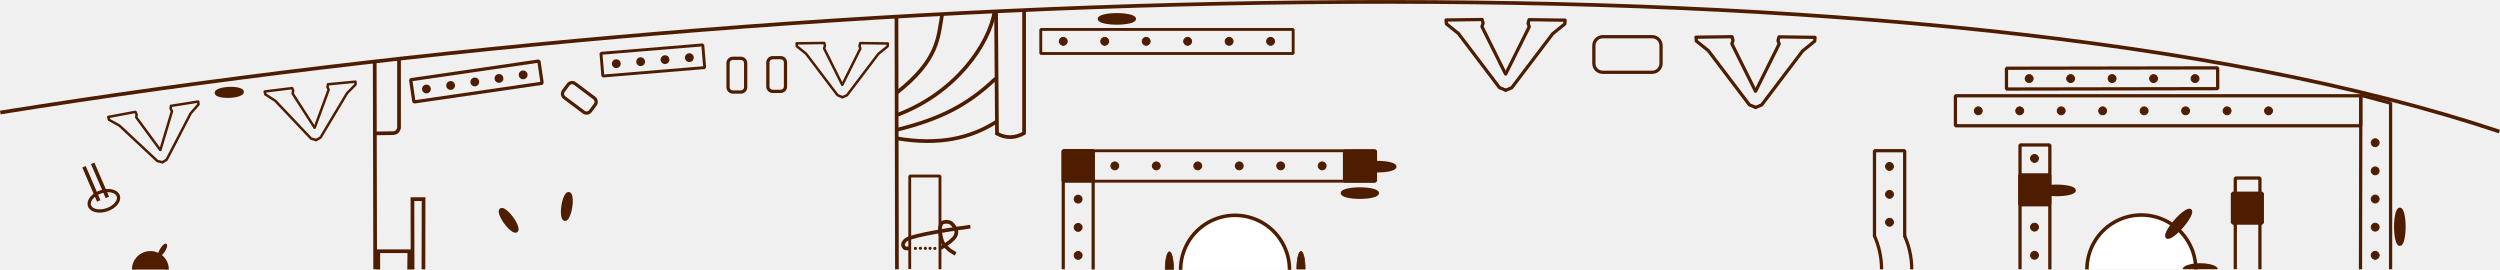
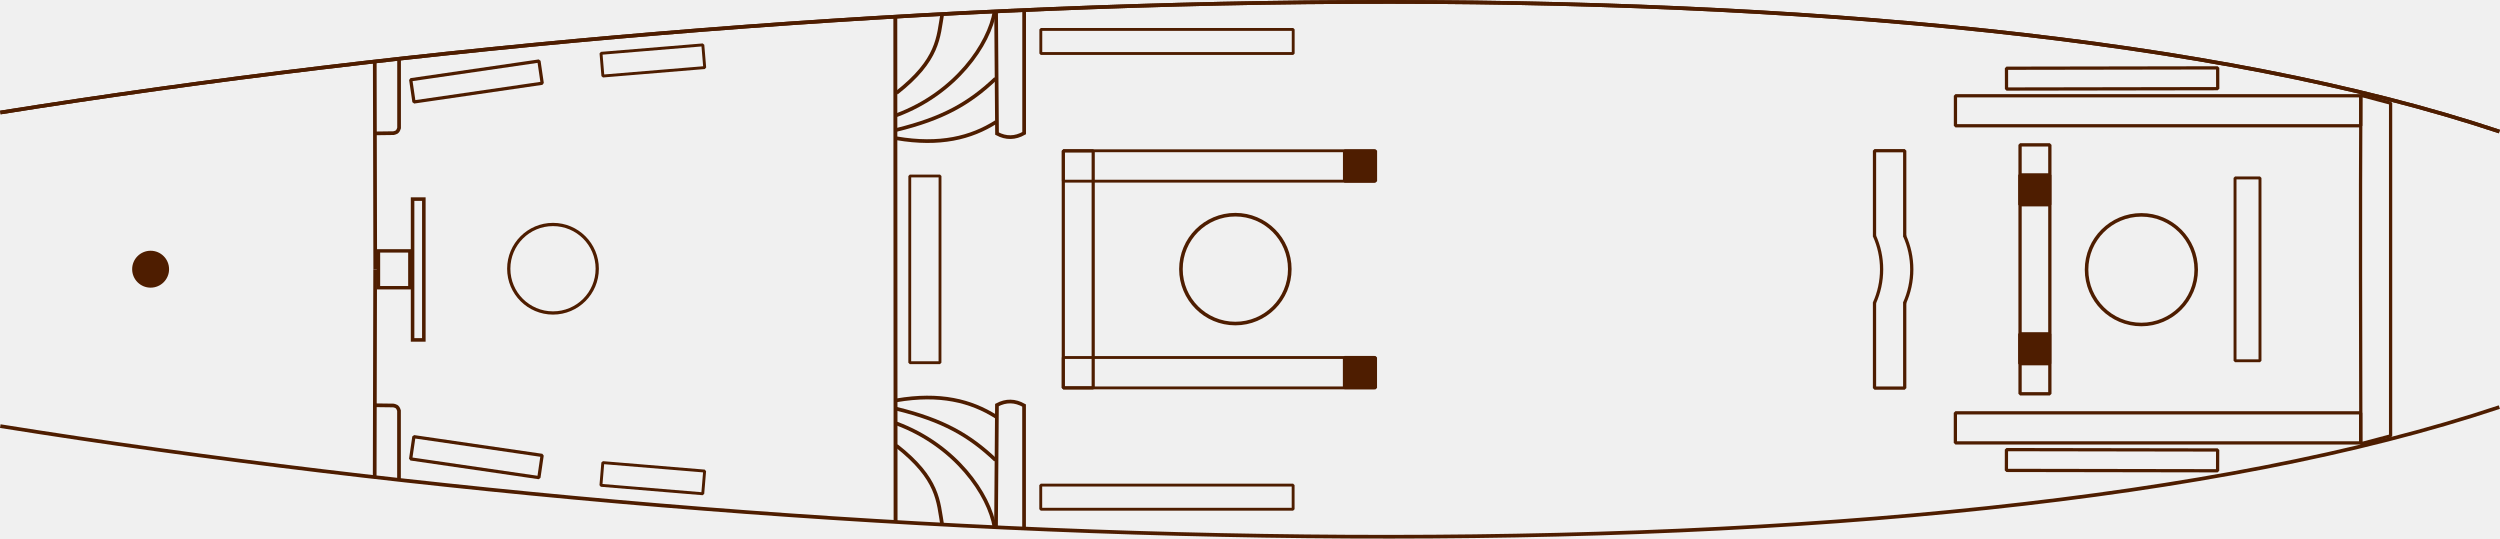
- <svg xmlns="http://www.w3.org/2000/svg" xmlns:ns1="https://github.com/jolaf/rigging" width="190.556mm" height="20.563mm" viewBox="0 0 675.198 72.862" id="svg2" version="1.1">
+ <svg xmlns="http://www.w3.org/2000/svg" xmlns:ns2="https://github.com/jolaf/rigging" xmlns:xlink="http://www.w3.org/1999/xlink" width="190.562mm" height="41.058mm" viewBox="0 0 675.218 145.48" id="svg2" version="1.1">
  <defs id="defs4" />
-   <g id="layer3" style="display:inline" transform="translate(-36.93956,-367.6302)">
+   <g id="layer3" style="display:inline" transform="translate(-36.91926,-367.6302)">
    <path style="fill:none;fill-rule:evenodd;stroke:#4e1d00;stroke-width:1px;stroke-linecap:butt;stroke-linejoin:miter;stroke-opacity:1" d="M 37.019,398.018 C 260,362.362 560,352.362 711.979,403.161" id="path4399" />
    <path style="fill:none;fill-rule:evenodd;stroke:#4e1d00;stroke-width:1px;stroke-linecap:butt;stroke-linejoin:miter;stroke-opacity:1" d="m 305.95,370.636 0.253,33.082 c 2.441,1.306 4.882,1.261 7.324,-0.126 l 0,-33.335" id="path4286" />
-     <path style="fill:none;fill-rule:evenodd;stroke:#4e1d00;stroke-width:1px;stroke-linecap:butt;stroke-linejoin:miter;stroke-opacity:1" d="m 279.181,440.362 -0.126,-68.211" id="path4288" />
+     <path style="fill:none;fill-rule:evenodd;stroke:#4e1d00;stroke-width:1.056px;stroke-linecap:butt;stroke-linejoin:miter;stroke-opacity:1" d="m 278.803,508.343 -0.07,-136.424" id="path4288" />
    <path style="fill:none;fill-rule:evenodd;stroke:#4e1d00;stroke-width:1px;stroke-linecap:butt;stroke-linejoin:miter;stroke-opacity:1" d="m 279.055,392.733 c 11.483,-8.995 11.262,-15.064 12.374,-21.466" id="path4296" />
    <path style="fill:none;fill-rule:evenodd;stroke:#4e1d00;stroke-width:1px;stroke-linecap:butt;stroke-linejoin:miter;stroke-opacity:1" d="m 279.055,398.746 c 16.006,-5.945 25.097,-19.221 26.517,-28.111" id="path4298" />
    <path style="fill:none;fill-rule:evenodd;stroke:#4e1d00;stroke-width:1px;stroke-linecap:butt;stroke-linejoin:miter;stroke-opacity:1" d="m 279.055,402.708 c 12.562,-3.067 19.688,-7.145 26.769,-13.858" id="path4300" />
    <path style="fill:none;fill-rule:evenodd;stroke:#4e1d00;stroke-width:1px;stroke-linecap:butt;stroke-linejoin:miter;stroke-opacity:1" d="m 279.055,404.981 c 11.722,2.006 20.149,-0.133 26.895,-4.419" id="path4302" />
    <path style="fill:none;fill-rule:evenodd;stroke:#4e1d00;stroke-width:1px;stroke-linecap:butt;stroke-linejoin:miter;stroke-opacity:1" d="M 138.265,440.362 138.138,384.146" id="path4304" />
    <path style="fill:none;fill-rule:evenodd;stroke:#4e1d00;stroke-width:1px;stroke-linecap:butt;stroke-linejoin:miter;stroke-opacity:1" d="m 144.704,383.389 0,18.814 c -0.387,1.292 -0.968,1.218 -1.515,1.389 l -4.924,0.063" id="path4306" />
-     <g id="g4318" transform="translate(-0.8035714,0.5726976)">
-       <path id="path4308" d="m 148.24,439.836 0.063,-4.929 -8.397,0 0,4.929" style="fill:none;fill-rule:evenodd;stroke:#4e1d00;stroke-width:1px;stroke-linecap:butt;stroke-linejoin:miter;stroke-opacity:1" />
-       <path id="path4310" d="m 149.168,439.831 -0.032,-18.995 3,0 -0.032,18.968" style="fill:none;fill-rule:evenodd;stroke:#4e1d00;stroke-width:1px;stroke-linecap:butt;stroke-linejoin:miter;stroke-opacity:1" />
-     </g>
-     <path style="display:inline;opacity:1;fill:#ffffff;fill-opacity:1;fill-rule:evenodd;stroke:#4e1d00;stroke-width:0.962;stroke-linecap:butt;stroke-linejoin:miter;stroke-miterlimit:0;stroke-dasharray:none;stroke-opacity:1" id="path4184" d="m 629.989,-440.402 a 14.706,14.706 0 0 1 -7.353,12.736 14.706,14.706 0 0 1 -14.706,0 14.706,14.706 0 0 1 -7.353,-12.736" transform="scale(1,-1)" />
-     <path style="display:inline;fill:none;fill-rule:evenodd;stroke:#4e1d00;stroke-width:0.88;stroke-linecap:butt;stroke-linejoin:miter;stroke-miterlimit:0;stroke-dasharray:none;stroke-opacity:1" d="m 674.464,440.362 0.089,-47 8.036,2.125 0,44.875" id="path4294" />
+     <path style="display:inline;fill:none;fill-rule:evenodd;stroke:#4e1d00;stroke-width:0.88;stroke-linecap:butt;stroke-linejoin:miter;stroke-miterlimit:0;stroke-dasharray:none;stroke-opacity:1" d="m 682.589,395.487 -8.036,-2.125 c -0.162,31.116 -0.062,65.644 0,94.118 l 8.036,-2.125 c 0,-29.956 0,-59.912 0,-89.868 z" id="path4294" />
    <rect style="display:inline;opacity:1;fill:none;fill-opacity:1;fill-rule:evenodd;stroke:#4e1d00;stroke-width:0.88;stroke-linecap:butt;stroke-linejoin:miter;stroke-miterlimit:0;stroke-dasharray:none;stroke-opacity:1" id="rect4158" width="109.463" height="8.108" x="565.06" y="393.496" />
    <rect style="display:inline;opacity:1;fill:none;fill-opacity:1;fill-rule:evenodd;stroke:#4e1d00;stroke-width:0.88;stroke-linecap:round;stroke-linejoin:miter;stroke-miterlimit:0;stroke-dasharray:none;stroke-opacity:1" id="rect4272" width="57.042" height="5.615" x="578.039" y="387.063" transform="matrix(0.9999985,-0.00173311,0.00207909,0.9999978,0,0)" />
-     <path style="display:inline;fill:none;fill-rule:evenodd;stroke:#4e1d00;stroke-width:0.88;stroke-linecap:butt;stroke-linejoin:miter;stroke-miterlimit:0;stroke-dasharray:none;stroke-opacity:1" d="m 640.648,440.325 0,-24.605 6.652,0 0,24.646" id="path4198" />
-     <path id="path4200" d="m 582.507,440.347 0,-33.566 8.055,0 0,33.622" style="display:inline;fill:none;fill-rule:evenodd;stroke:#4e1d00;stroke-width:0.88;stroke-linecap:butt;stroke-linejoin:miter;stroke-miterlimit:0;stroke-dasharray:none;stroke-opacity:1" />
-     <path style="display:inline;fill:none;fill-rule:evenodd;stroke:#4e1d00;stroke-width:0.882;stroke-linecap:butt;stroke-linejoin:miter;stroke-miterlimit:0;stroke-dasharray:none;stroke-opacity:1" d="m 543.2,431.437 0,-23.112 8.158,0 0,23.15" id="path4201" />
-     <path style="display:inline;opacity:1;fill:none;fill-opacity:1;fill-rule:evenodd;stroke:#4e1d00;stroke-width:0.88;stroke-linecap:butt;stroke-linejoin:round;stroke-miterlimit:0;stroke-dasharray:none;stroke-opacity:1" id="path4211" d="m 551.285,431.226 a 22.159,22.159 0 0 1 1.979,9.154" />
-     <path d="m 543.138,431.226 a 22.159,22.159 0 0 1 1.979,9.154" id="path4216" style="display:inline;opacity:1;fill:none;fill-opacity:1;fill-rule:evenodd;stroke:#4e1d00;stroke-width:0.88;stroke-linecap:butt;stroke-linejoin:round;stroke-miterlimit:0;stroke-dasharray:none;stroke-opacity:1" />
-     <path transform="scale(1,-1)" d="m 385.213,-440.492 a 14.706,14.706 0 0 1 -7.353,12.736 14.706,14.706 0 0 1 -14.706,0 14.706,14.706 0 0 1 -7.353,-12.736" id="path4233" style="display:inline;opacity:1;fill:#ffffff;fill-opacity:1;fill-rule:evenodd;stroke:#4e1d00;stroke-width:0.962;stroke-linecap:butt;stroke-linejoin:miter;stroke-miterlimit:0;stroke-dasharray:none;stroke-opacity:1" />
    <rect y="408.345" x="324.103" height="8.21" width="84.366" id="rect4231" style="display:inline;opacity:1;fill:none;fill-opacity:1;fill-rule:evenodd;stroke:#4e1d00;stroke-width:0.777;stroke-linecap:butt;stroke-linejoin:miter;stroke-miterlimit:0;stroke-dasharray:none;stroke-opacity:1" />
-     <path style="display:inline;fill:none;fill-rule:evenodd;stroke:#4e1d00;stroke-width:0.86;stroke-linecap:butt;stroke-linejoin:miter;stroke-miterlimit:0;stroke-dasharray:none;stroke-opacity:1" d="m 324.104,440.354 0,-31.979 8.075,0 0,32.032" id="path4256" />
    <rect style="display:inline;opacity:1;fill:none;fill-opacity:1;fill-rule:evenodd;stroke:#4e1d00;stroke-width:0.777;stroke-linecap:butt;stroke-linejoin:miter;stroke-miterlimit:0;stroke-dasharray:none;stroke-opacity:1" id="rect4238" width="68.166" height="6.51" x="318.031" y="375.577" />
-     <path id="path4247" d="m 282.641,440.305 0,-25.137 8.168,0 0,25.179" style="display:inline;fill:none;fill-rule:evenodd;stroke:#4e1d00;stroke-width:0.767;stroke-linecap:butt;stroke-linejoin:miter;stroke-miterlimit:0;stroke-dasharray:none;stroke-opacity:1" />
    <rect style="display:inline;opacity:1;fill:none;fill-opacity:1;fill-rule:evenodd;stroke:#4e1d00;stroke-width:0.787;stroke-linecap:butt;stroke-linejoin:miter;stroke-miterlimit:0;stroke-dasharray:none;stroke-opacity:1" id="rect4267" width="27.593" height="6.154" x="167.028" y="397.173" transform="matrix(0.996587,-0.08254948,0.08254948,0.996587,0,0)" />
    <rect y="406.429" x="90.144" height="6.061" width="35" id="rect4281" style="display:inline;opacity:1;fill:none;fill-opacity:1;fill-rule:evenodd;stroke:#4e1d00;stroke-width:0.88;stroke-linecap:butt;stroke-linejoin:miter;stroke-miterlimit:0;stroke-dasharray:none;stroke-opacity:1" transform="matrix(0.9895326,-0.1443095,0.1443095,0.9895326,0,0)" />
-     <circle style="display:inline;opacity:1;fill:none;fill-opacity:1;fill-rule:evenodd;stroke:#4e1d00;stroke-width:0.88;stroke-linecap:butt;stroke-linejoin:miter;stroke-miterlimit:0;stroke-dasharray:none;stroke-opacity:1" id="path4327" d="m 174.018,440.398 a 12.143,12.143 0 0 1 12.143,-12.143 12.143,12.143 0 0 1 12.143,12.143" />
    <rect style="display:inline;opacity:1;fill:#4e1d00;fill-opacity:1;fill-rule:evenodd;stroke:#4e1d00;stroke-width:0.937;stroke-linecap:butt;stroke-linejoin:miter;stroke-miterlimit:0;stroke-dasharray:none;stroke-opacity:1" id="rect4212" width="8.012" height="8.012" x="582.484" y="414.902" />
    <rect y="408.425" x="400.07" height="8.109" width="8.109" id="rect4227" style="display:inline;opacity:1;fill:#4e1d00;fill-opacity:1;fill-rule:evenodd;stroke:#4e1d00;stroke-width:0.88;stroke-linecap:butt;stroke-linejoin:miter;stroke-miterlimit:0;stroke-dasharray:none;stroke-opacity:1" />
-     <path style="display:inline;opacity:1;fill:#4e1d00;fill-opacity:1;fill-rule:evenodd;stroke:#4e1d00;stroke-width:0.88;stroke-linecap:butt;stroke-linejoin:miter;stroke-miterlimit:0.3;stroke-dasharray:none;stroke-opacity:1" id="path4319" d="m 73.006,440.425 a 4.546,4.546 0 0 1 4.546,-4.546 4.546,4.546 0 0 1 4.546,4.546" />
+     <use x="0" y="0" xlink:href="#path4399" id="use4700" width="100%" height="100%" />
+     <use x="0" y="0" xlink:href="#path4286" id="use4273" transform="matrix(1,0,0,-1,-0.02029218,880.7401)" width="100%" height="100%" />
+     <use x="0" y="0" xlink:href="#path4296" id="use4275" transform="matrix(1,0,0,-1,-0.02029218,880.7401)" width="100%" height="100%" />
+     <use x="0" y="0" xlink:href="#path4298" id="use4277" transform="matrix(1,0,0,-1,-0.02029218,880.7401)" width="100%" height="100%" />
+     <use x="0" y="0" xlink:href="#path4300" id="use4279" transform="matrix(1,0,0,-1,-0.02029218,880.7401)" width="100%" height="100%" />
+     <use x="0" y="0" xlink:href="#path4302" id="use4281" transform="matrix(1,0,0,-1,-0.02029218,880.7401)" width="100%" height="100%" />
+     <use x="0" y="0" xlink:href="#path4304" id="use4283" transform="matrix(1,0,0,-1,-0.02029218,880.7401)" width="100%" height="100%" />
+     <use x="0" y="0" xlink:href="#path4306" id="use4285" transform="matrix(1,0,0,-1,-0.02029218,880.7401)" width="100%" height="100%" />
+     <use x="0" y="0" xlink:href="#rect4158" id="use4287" transform="matrix(1,0,0,-1,-0.02029218,880.7401)" width="100%" height="100%" />
+     <use x="0" y="0" xlink:href="#rect4272" id="use4289" transform="matrix(1,0,0,-1,-0.02029218,880.7401)" width="100%" height="100%" />
+     <use x="0" y="0" xlink:href="#rect4231" id="use4297" transform="matrix(1,0,0,-1,-0.02029218,880.7401)" width="100%" height="100%" />
+     <use x="0" y="0" xlink:href="#rect4238" id="use4299" transform="matrix(1,0,0,-1,-0.02029218,880.7401)" width="100%" height="100%" />
+     <use x="0" y="0" xlink:href="#rect4267" id="use4301" transform="matrix(1,0,0,-1,-0.02029218,880.7401)" width="100%" height="100%" />
+     <use x="0" y="0" xlink:href="#rect4281" id="use4303" transform="matrix(1,0,0,-1,-0.02029218,880.7401)" width="100%" height="100%" />
+     <use x="0" y="0" xlink:href="#rect4212" id="use4305" transform="matrix(1,0,0,-1,-0.02029218,880.7401)" width="100%" height="100%" />
+     <use x="0" y="0" xlink:href="#rect4227" id="use4307" transform="matrix(1,0,0,-1,-0.02029218,880.7401)" width="100%" height="100%" />
+     <use x="0" y="0" xlink:href="#use4700" id="use4309" transform="matrix(1,0,0,-1,-0.02029218,880.7401)" width="100%" height="100%" />
+     <ellipse transform="translate(36.91926,367.6302)" style="display:inline;opacity:1;fill:#4e1d00;fill-opacity:1;fill-rule:evenodd;stroke:#4e1d00;stroke-width:0.98;stroke-linecap:butt;stroke-linejoin:miter;stroke-miterlimit:0.3;stroke-dasharray:none;stroke-opacity:1" id="path4314" cx="40.678" cy="72.707" rx="4.495" ry="4.495" />
+     <rect transform="translate(36.91926,367.6302)" style="display:inline;opacity:1;fill:#4e1d00;fill-opacity:0;fill-rule:evenodd;stroke:#4e1d00;stroke-width:0.921;stroke-linecap:butt;stroke-linejoin:miter;stroke-miterlimit:4;stroke-dasharray:none;stroke-opacity:1" id="rect4317" width="8.482" height="9.949" x="102.217" y="67.76" />
+     <rect transform="translate(36.91926,367.6302)" style="display:inline;opacity:1;fill:#4e1d00;fill-opacity:0;fill-rule:evenodd;stroke:#4e1d00;stroke-width:0.961;stroke-linecap:butt;stroke-linejoin:miter;stroke-miterlimit:4;stroke-dasharray:none;stroke-opacity:1" id="rect4322" width="3.041" height="38.031" x="111.432" y="53.774" />
+     <circle transform="translate(36.91926,367.6302)" style="display:inline;opacity:1;fill:none;fill-opacity:0;fill-rule:evenodd;stroke:#4e1d00;stroke-width:0.88;stroke-linecap:butt;stroke-linejoin:miter;stroke-miterlimit:4;stroke-dasharray:none;stroke-opacity:1" id="path4326" cx="149.358" cy="72.581" r="11.95" />
+     <g id="g4332">
+       <path style="display:inline;fill:none;fill-rule:evenodd;stroke:#4e1d00;stroke-width:0.767;stroke-linecap:butt;stroke-linejoin:miter;stroke-miterlimit:0;stroke-dasharray:none;stroke-opacity:1" d="m 290.809,415.168 -8.168,0 c -0.004,16.806 -0.007,33.613 -0.011,50.419 l 8.168,0 c 0.004,-16.806 0.007,-33.613 0.011,-50.419 z" id="path4247" />
+     </g>
+     <g id="g4338">
+       <path style="display:inline;fill:none;fill-rule:evenodd;stroke:#4e1d00;stroke-width:0.86;stroke-linecap:butt;stroke-linejoin:miter;stroke-miterlimit:0;stroke-dasharray:none;stroke-opacity:1" d="m 332.178,472.394 -8.075,0 c 0,-21.34 0,-42.68 0,-64.019 l 8.075,0 c 0,21.34 0,42.68 0,64.019 z" id="path4336" />
+     </g>
+     <ellipse transform="translate(36.91926,367.6302)" style="display:inline;opacity:1;fill:none;fill-opacity:1;fill-rule:evenodd;stroke:#4e1d00;stroke-width:0.974;stroke-linecap:butt;stroke-linejoin:miter;stroke-miterlimit:4;stroke-dasharray:none;stroke-opacity:1" id="path4342" cx="333.656" cy="72.684" rx="14.7" ry="14.7" />
+     <g id="g4318">
+       <g id="g4299">
+         <path style="display:inline;fill:none;fill-rule:evenodd;stroke:#4e1d00;stroke-width:0.882;stroke-linecap:butt;stroke-linejoin:miter;stroke-miterlimit:0;stroke-dasharray:none;stroke-opacity:1" d="m 543.2,431.437 0,-23.112 8.158,0 0,23.15" id="path4201" />
+         <path id="path4211" d="m 551.285,431.226 c 1.304,2.875 1.979,5.997 1.979,9.164 0,3.167 -0.675,6.288 -1.979,9.164" style="display:inline;opacity:1;fill:none;fill-opacity:1;fill-rule:evenodd;stroke:#4e1d00;stroke-width:0.88;stroke-linecap:butt;stroke-linejoin:round;stroke-miterlimit:0;stroke-dasharray:none;stroke-opacity:1" />
+       </g>
+       <g transform="matrix(1,0,0,-1,-1.332961e-5,880.7794)" id="g4305">
+         <path id="path4308" d="m 543.2,431.437 0,-23.112 8.158,0 0,23.15" style="display:inline;fill:none;fill-rule:evenodd;stroke:#4e1d00;stroke-width:0.882;stroke-linecap:butt;stroke-linejoin:miter;stroke-miterlimit:0;stroke-dasharray:none;stroke-opacity:1" />
+         <path id="path4312" d="m 543.138,431.226 c 1.304,2.875 1.979,5.997 1.979,9.164 0,3.167 -0.675,6.288 -1.979,9.164" style="display:inline;opacity:1;fill:none;fill-opacity:1;fill-rule:evenodd;stroke:#4e1d00;stroke-width:0.88;stroke-linecap:butt;stroke-linejoin:round;stroke-miterlimit:0;stroke-dasharray:none;stroke-opacity:1" />
+       </g>
+     </g>
+     <rect transform="translate(3.5988812e-6,4.8545675e-5)" style="display:inline;opacity:1;fill:none;fill-opacity:1;fill-rule:evenodd;stroke:#4e1d00;stroke-width:0.888;stroke-linecap:butt;stroke-linejoin:miter;stroke-miterlimit:0;stroke-dasharray:none;stroke-opacity:1" id="rect4326" width="8.047" height="67.236" x="582.51" y="406.753" />
+     <circle transform="translate(36.91926,367.6302)" style="display:inline;opacity:1;fill:none;fill-opacity:1;fill-rule:evenodd;stroke:#4e1d00;stroke-width:0.962;stroke-linecap:butt;stroke-linejoin:miter;stroke-miterlimit:0;stroke-dasharray:none;stroke-opacity:1" id="path4330" cx="578.359" cy="72.838" r="14.805" />
+     <rect transform="translate(36.91926,367.6302)" style="display:inline;opacity:1;fill:none;fill-opacity:1;fill-rule:evenodd;stroke:#4e1d00;stroke-width:0.79;stroke-linecap:butt;stroke-linejoin:miter;stroke-miterlimit:0;stroke-dasharray:none;stroke-opacity:1" id="rect4333" width="6.742" height="49.382" x="603.653" y="48.055" />
  </g>
-   <g id="layer1" style="display:inline">
+   <g id="layer1" style="display:none" transform="translate(0.02029647,-7.1415848e-6)">
    <ellipse transform="translate(-36.93956,-367.6302)" style="display:inline;opacity:1;fill:#4e1d00;fill-opacity:1;fill-rule:evenodd;stroke:#4e1d00;stroke-width:0.88;stroke-linecap:round;stroke-linejoin:round;stroke-miterlimit:4;stroke-dasharray:none;stroke-opacity:1" id="path4223" ry="4.735" rx="1.126" cy="428.876" cx="685.088" />
    <g id="g4296">
      <circle r="1.067" cy="406.182" cx="678.429" id="path4177" style="display:inline;opacity:1;fill:#4e1d00;fill-opacity:1;fill-rule:evenodd;stroke:#4e1d00;stroke-width:0.266;stroke-linecap:butt;stroke-linejoin:miter;stroke-miterlimit:2.9;stroke-dasharray:none;stroke-opacity:1" transform="translate(-36.93956,-367.6302)" />
      <circle style="display:inline;opacity:1;fill:#4e1d00;fill-opacity:1;fill-rule:evenodd;stroke:#4e1d00;stroke-width:0.266;stroke-linecap:butt;stroke-linejoin:miter;stroke-miterlimit:2.9;stroke-dasharray:none;stroke-opacity:1" id="circle4312" cx="678.429" cy="413.782" r="1.067" transform="translate(-36.93956,-367.6302)" />
      <circle r="1.067" cy="421.382" cx="678.429" id="circle4314" style="display:inline;opacity:1;fill:#4e1d00;fill-opacity:1;fill-rule:evenodd;stroke:#4e1d00;stroke-width:0.266;stroke-linecap:butt;stroke-linejoin:miter;stroke-miterlimit:2.9;stroke-dasharray:none;stroke-opacity:1" transform="translate(-36.93956,-367.6302)" />
      <circle style="display:inline;opacity:1;fill:#4e1d00;fill-opacity:1;fill-rule:evenodd;stroke:#4e1d00;stroke-width:0.266;stroke-linecap:butt;stroke-linejoin:miter;stroke-miterlimit:2.9;stroke-dasharray:none;stroke-opacity:1" id="circle4316" cx="678.429" cy="428.982" r="1.067" transform="translate(-36.93956,-367.6302)" />
      <circle r="1.067" cy="436.582" cx="678.429" id="circle4318" style="display:inline;opacity:1;fill:#4e1d00;fill-opacity:1;fill-rule:evenodd;stroke:#4e1d00;stroke-width:0.266;stroke-linecap:butt;stroke-linejoin:miter;stroke-miterlimit:2.9;stroke-dasharray:none;stroke-opacity:1" transform="translate(-36.93956,-367.6302)" />
    </g>
    <ellipse cx="752.554" cy="-89.318" rx="1.126" ry="4.735" id="ellipse4225" style="display:inline;opacity:1;fill:#4e1d00;fill-opacity:1;fill-rule:evenodd;stroke:#4e1d00;stroke-width:0.88;stroke-linecap:round;stroke-linejoin:round;stroke-miterlimit:4;stroke-dasharray:none;stroke-opacity:1" transform="matrix(0.7528606,0.65818,-0.65818,0.7528606,-36.93956,-367.6302)" />
    <path id="ellipse4227" style="display:inline;opacity:1;fill:#4e1d00;fill-opacity:1;fill-rule:evenodd;stroke:#4e1d00;stroke-width:0;stroke-linecap:round;stroke-linejoin:round;stroke-miterlimit:4;stroke-dasharray:none;stroke-opacity:1" d="m 440.332,-626.442 a 1.617,4.735 0 0 1 -1.4,-2.368 1.617,4.735 0 0 1 0,-4.735 1.617,4.735 0 0 1 1.4,-2.368 l 0,4.735 z" transform="matrix(0,1,-1,0,-36.93956,-367.6302)" />
    <rect transform="translate(-36.93956,-367.6302)" y="419.847" x="639.91" height="8.012" width="8.012" id="rect4199" style="display:inline;opacity:1;fill:#4e1d00;fill-opacity:1;fill-rule:evenodd;stroke:#4e1d00;stroke-width:0.937;stroke-linecap:butt;stroke-linejoin:miter;stroke-miterlimit:0;stroke-dasharray:none;stroke-opacity:1" />
    <g id="g4304">
      <circle style="display:inline;opacity:1;fill:#4e1d00;fill-opacity:1;fill-rule:evenodd;stroke:#4e1d00;stroke-width:0.266;stroke-linecap:butt;stroke-linejoin:miter;stroke-miterlimit:2.9;stroke-dasharray:none;stroke-opacity:1" id="circle4168" cx="571.23" cy="397.562" r="1.067" transform="translate(-36.93956,-367.6302)" />
      <circle r="1.067" cy="397.562" cx="582.43" id="circle4170" style="display:inline;opacity:1;fill:#4e1d00;fill-opacity:1;fill-rule:evenodd;stroke:#4e1d00;stroke-width:0.266;stroke-linecap:butt;stroke-linejoin:miter;stroke-miterlimit:2.9;stroke-dasharray:none;stroke-opacity:1" transform="translate(-36.93956,-367.6302)" />
      <circle style="display:inline;opacity:1;fill:#4e1d00;fill-opacity:1;fill-rule:evenodd;stroke:#4e1d00;stroke-width:0.266;stroke-linecap:butt;stroke-linejoin:miter;stroke-miterlimit:2.9;stroke-dasharray:none;stroke-opacity:1" id="circle4172" cx="593.63" cy="397.562" r="1.067" transform="translate(-36.93956,-367.6302)" />
      <circle r="1.067" cy="397.562" cx="604.83" id="circle4174" style="display:inline;opacity:1;fill:#4e1d00;fill-opacity:1;fill-rule:evenodd;stroke:#4e1d00;stroke-width:0.266;stroke-linecap:butt;stroke-linejoin:miter;stroke-miterlimit:2.9;stroke-dasharray:none;stroke-opacity:1" transform="translate(-36.93956,-367.6302)" />
      <circle style="display:inline;opacity:1;fill:#4e1d00;fill-opacity:1;fill-rule:evenodd;stroke:#4e1d00;stroke-width:0.266;stroke-linecap:butt;stroke-linejoin:miter;stroke-miterlimit:2.9;stroke-dasharray:none;stroke-opacity:1" id="circle4176" cx="616.03" cy="397.562" r="1.067" transform="translate(-36.93956,-367.6302)" />
      <circle r="1.067" cy="397.562" cx="627.23" id="circle4178" style="display:inline;opacity:1;fill:#4e1d00;fill-opacity:1;fill-rule:evenodd;stroke:#4e1d00;stroke-width:0.266;stroke-linecap:butt;stroke-linejoin:miter;stroke-miterlimit:2.9;stroke-dasharray:none;stroke-opacity:1" transform="translate(-36.93956,-367.6302)" />
      <circle style="display:inline;opacity:1;fill:#4e1d00;fill-opacity:1;fill-rule:evenodd;stroke:#4e1d00;stroke-width:0.266;stroke-linecap:butt;stroke-linejoin:miter;stroke-miterlimit:2.9;stroke-dasharray:none;stroke-opacity:1" id="circle4180" cx="638.43" cy="397.562" r="1.067" transform="translate(-36.93956,-367.6302)" />
      <circle r="1.067" cy="397.562" cx="649.63" id="circle4182" style="display:inline;opacity:1;fill:#4e1d00;fill-opacity:1;fill-rule:evenodd;stroke:#4e1d00;stroke-width:0.266;stroke-linecap:butt;stroke-linejoin:miter;stroke-miterlimit:2.9;stroke-dasharray:none;stroke-opacity:1" transform="translate(-36.93956,-367.6302)" />
    </g>
-     <g transform="translate(-36.93956,-367.6302)" style="display:inline" id="g5102" ns1:deck="fore" ns1:rail="shrouds" ns1:side="port">
+     <g transform="translate(-36.93956,-367.6302)" style="display:inline" id="g5102" ns2:deck="fore" ns2:rail="shrouds" ns2:side="port">
      <circle style="opacity:1;fill:#4e1d00;fill-opacity:1;fill-rule:evenodd;stroke:#4e1d00;stroke-width:0.266;stroke-linecap:butt;stroke-linejoin:miter;stroke-miterlimit:2.9;stroke-dasharray:none;stroke-opacity:1" id="circle4188" cx="584.98" cy="388.852" r="1.067" />
      <circle r="1.067" cy="388.852" cx="596.18" id="circle4190" style="opacity:1;fill:#4e1d00;fill-opacity:1;fill-rule:evenodd;stroke:#4e1d00;stroke-width:0.266;stroke-linecap:butt;stroke-linejoin:miter;stroke-miterlimit:2.9;stroke-dasharray:none;stroke-opacity:1" />
      <circle style="opacity:1;fill:#4e1d00;fill-opacity:1;fill-rule:evenodd;stroke:#4e1d00;stroke-width:0.266;stroke-linecap:butt;stroke-linejoin:miter;stroke-miterlimit:2.9;stroke-dasharray:none;stroke-opacity:1" id="circle4192" cx="607.38" cy="388.852" r="1.067" />
      <circle r="1.067" cy="388.852" cx="618.58" id="circle4194" style="opacity:1;fill:#4e1d00;fill-opacity:1;fill-rule:evenodd;stroke:#4e1d00;stroke-width:0.266;stroke-linecap:butt;stroke-linejoin:miter;stroke-miterlimit:2.9;stroke-dasharray:none;stroke-opacity:1" />
      <circle style="opacity:1;fill:#4e1d00;fill-opacity:1;fill-rule:evenodd;stroke:#4e1d00;stroke-width:0.266;stroke-linecap:butt;stroke-linejoin:miter;stroke-miterlimit:2.9;stroke-dasharray:none;stroke-opacity:1" id="circle4196" cx="629.78" cy="388.852" r="1.067" />
    </g>
    <circle transform="translate(-36.93956,-367.6302)" style="display:inline;opacity:1;fill:#4e1d00;fill-opacity:1;fill-rule:evenodd;stroke:#4e1d00;stroke-width:0.266;stroke-linecap:butt;stroke-linejoin:miter;stroke-miterlimit:2.9;stroke-dasharray:none;stroke-opacity:1" id="circle4208" cx="586.42" cy="436.582" r="1.067" />
    <circle transform="translate(-36.93956,-367.6302)" style="display:inline;opacity:1;fill:#4e1d00;fill-opacity:1;fill-rule:evenodd;stroke:#4e1d00;stroke-width:0.266;stroke-linecap:butt;stroke-linejoin:miter;stroke-miterlimit:2.9;stroke-dasharray:none;stroke-opacity:1" id="circle4210" cx="586.42" cy="428.982" r="1.067" />
    <circle transform="translate(-36.93956,-367.6302)" r="1.067" cy="410.421" cx="586.42" id="circle4214" style="display:inline;opacity:1;fill:#4e1d00;fill-opacity:1;fill-rule:evenodd;stroke:#4e1d00;stroke-width:0.266;stroke-linecap:butt;stroke-linejoin:miter;stroke-miterlimit:2.9;stroke-dasharray:none;stroke-opacity:1" />
    <ellipse cx="419.054" cy="-592.41" rx="1.126" ry="4.735" id="ellipse4231" style="display:inline;opacity:1;fill:#4e1d00;fill-opacity:1;fill-rule:evenodd;stroke:#4e1d00;stroke-width:0.88;stroke-linecap:round;stroke-linejoin:round;stroke-miterlimit:4;stroke-dasharray:none;stroke-opacity:1" transform="matrix(0,1,-1,0,-36.93956,-367.6302)" />
    <g id="g4314">
      <circle r="1.067" cy="412.582" cx="547.26" id="circle4207" style="display:inline;opacity:1;fill:#4e1d00;fill-opacity:1;fill-rule:evenodd;stroke:#4e1d00;stroke-width:0.266;stroke-linecap:butt;stroke-linejoin:miter;stroke-miterlimit:2.9;stroke-dasharray:none;stroke-opacity:1" transform="translate(-36.93956,-367.6302)" />
      <circle style="display:inline;opacity:1;fill:#4e1d00;fill-opacity:1;fill-rule:evenodd;stroke:#4e1d00;stroke-width:0.266;stroke-linecap:butt;stroke-linejoin:miter;stroke-miterlimit:2.9;stroke-dasharray:none;stroke-opacity:1" id="circle4222" cx="547.26" cy="420.122" r="1.067" transform="translate(-36.93956,-367.6302)" />
      <circle r="1.067" cy="427.662" cx="547.26" id="circle4224" style="display:inline;opacity:1;fill:#4e1d00;fill-opacity:1;fill-rule:evenodd;stroke:#4e1d00;stroke-width:0.266;stroke-linecap:butt;stroke-linejoin:miter;stroke-miterlimit:2.9;stroke-dasharray:none;stroke-opacity:1" transform="translate(-36.93956,-367.6302)" />
    </g>
    <g style="display:inline" id="g4211" transform="translate(-36.40384,-370.6659)">
      <path id="path4205" d="m 510.58,395.264 6.339,-12.723 -0.312,-0.938 0.268,-0.982 9.732,0.134 -0.089,1.027 -3.259,2.634 -11.071,14.598 -1.607,0.67" style="fill:none;fill-rule:evenodd;stroke:#4e1d00;stroke-width:0.88;stroke-linecap:round;stroke-linejoin:round;stroke-miterlimit:4;stroke-dasharray:none;stroke-opacity:1" />
      <path style="fill:none;fill-rule:evenodd;stroke:#4e1d00;stroke-width:0.88;stroke-linecap:round;stroke-linejoin:round;stroke-miterlimit:4;stroke-dasharray:none;stroke-opacity:1" d="m 510.485,395.219 -6.339,-12.723 0.312,-0.938 -0.268,-0.982 -9.732,0.134 0.089,1.027 3.259,2.634 11.071,14.598 1.607,0.67" id="path4209" />
    </g>
    <g style="display:inline" transform="translate(-103.9038,-375.3088)" id="g4215">
      <path style="fill:none;fill-rule:evenodd;stroke:#4e1d00;stroke-width:0.88;stroke-linecap:round;stroke-linejoin:round;stroke-miterlimit:4;stroke-dasharray:none;stroke-opacity:1" d="m 510.58,395.264 6.339,-12.723 -0.312,-0.938 0.268,-0.982 9.732,0.134 -0.089,1.027 -3.259,2.634 -11.071,14.598 -1.607,0.67" id="path4217" />
      <path id="path4219" d="m 510.485,395.219 -6.339,-12.723 0.312,-0.938 -0.268,-0.982 -9.732,0.134 0.089,1.027 3.259,2.634 11.071,14.598 1.607,0.67" style="fill:none;fill-rule:evenodd;stroke:#4e1d00;stroke-width:0.88;stroke-linecap:round;stroke-linejoin:round;stroke-miterlimit:4;stroke-dasharray:none;stroke-opacity:1" />
    </g>
    <rect transform="translate(-36.93956,-367.6302)" style="display:inline;opacity:1;fill:none;fill-opacity:1;fill-rule:evenodd;stroke:#4e1d00;stroke-width:0.88;stroke-linecap:round;stroke-linejoin:round;stroke-miterlimit:4;stroke-dasharray:none;stroke-opacity:1" id="rect4221" width="18.143" height="9.613" x="467.411" y="377.541" rx="2.4" />
    <ellipse cx="372.733" cy="-338.585" rx="1.126" ry="4.735" id="ellipse4236" style="display:inline;opacity:1;fill:#4e1d00;fill-opacity:1;fill-rule:evenodd;stroke:#4e1d00;stroke-width:0.88;stroke-linecap:round;stroke-linejoin:round;stroke-miterlimit:4;stroke-dasharray:none;stroke-opacity:1" transform="matrix(0,1,-1,0,-36.93956,-367.6302)" />
    <g id="g4358">
      <circle r="1.067" cy="378.792" cx="324.1" id="circle4240" style="display:inline;opacity:1;fill:#4e1d00;fill-opacity:1;fill-rule:evenodd;stroke:#4e1d00;stroke-width:0.266;stroke-linecap:butt;stroke-linejoin:miter;stroke-miterlimit:2.9;stroke-dasharray:none;stroke-opacity:1" transform="translate(-36.93956,-367.6302)" />
      <circle style="display:inline;opacity:1;fill:#4e1d00;fill-opacity:1;fill-rule:evenodd;stroke:#4e1d00;stroke-width:0.266;stroke-linecap:butt;stroke-linejoin:miter;stroke-miterlimit:2.9;stroke-dasharray:none;stroke-opacity:1" id="circle4242" cx="335.3" cy="378.792" r="1.067" transform="translate(-36.93956,-367.6302)" />
      <circle r="1.067" cy="378.792" cx="346.5" id="circle4244" style="display:inline;opacity:1;fill:#4e1d00;fill-opacity:1;fill-rule:evenodd;stroke:#4e1d00;stroke-width:0.266;stroke-linecap:butt;stroke-linejoin:miter;stroke-miterlimit:2.9;stroke-dasharray:none;stroke-opacity:1" transform="translate(-36.93956,-367.6302)" />
      <circle style="display:inline;opacity:1;fill:#4e1d00;fill-opacity:1;fill-rule:evenodd;stroke:#4e1d00;stroke-width:0.266;stroke-linecap:butt;stroke-linejoin:miter;stroke-miterlimit:2.9;stroke-dasharray:none;stroke-opacity:1" id="circle4246" cx="357.7" cy="378.792" r="1.067" transform="translate(-36.93956,-367.6302)" />
      <circle r="1.067" cy="378.792" cx="368.9" id="circle4248" style="display:inline;opacity:1;fill:#4e1d00;fill-opacity:1;fill-rule:evenodd;stroke:#4e1d00;stroke-width:0.266;stroke-linecap:butt;stroke-linejoin:miter;stroke-miterlimit:2.9;stroke-dasharray:none;stroke-opacity:1" transform="translate(-36.93956,-367.6302)" />
      <circle style="display:inline;opacity:1;fill:#4e1d00;fill-opacity:1;fill-rule:evenodd;stroke:#4e1d00;stroke-width:0.266;stroke-linecap:butt;stroke-linejoin:miter;stroke-miterlimit:2.9;stroke-dasharray:none;stroke-opacity:1" id="circle4250" cx="380.1" cy="378.792" r="1.067" transform="translate(-36.93956,-367.6302)" />
    </g>
    <rect transform="translate(-36.93956,-367.6302)" style="display:inline;opacity:1;fill:#4e1d00;fill-opacity:1;fill-rule:evenodd;stroke:#4e1d00;stroke-width:0.88;stroke-linecap:butt;stroke-linejoin:miter;stroke-miterlimit:0;stroke-dasharray:none;stroke-opacity:1" id="rect4213" width="8.109" height="8.109" x="324.097" y="408.336" />
    <ellipse cx="412.644" cy="-408.942" rx="1.126" ry="4.735" id="ellipse4219" style="display:inline;opacity:1;fill:#4e1d00;fill-opacity:1;fill-rule:evenodd;stroke:#4e1d00;stroke-width:0.88;stroke-linecap:round;stroke-linejoin:round;stroke-miterlimit:4;stroke-dasharray:none;stroke-opacity:1" transform="matrix(0,1,-1,0,-36.93956,-367.6302)" />
    <g id="g4366">
      <circle style="display:inline;opacity:1;fill:#4e1d00;fill-opacity:1;fill-rule:evenodd;stroke:#4e1d00;stroke-width:0.266;stroke-linecap:butt;stroke-linejoin:miter;stroke-miterlimit:2.9;stroke-dasharray:none;stroke-opacity:1" id="circle4217" cx="338.03" cy="412.432" r="1.067" transform="translate(-36.93956,-367.6302)" />
      <circle r="1.067" cy="412.432" cx="349.23" id="circle4216" style="display:inline;opacity:1;fill:#4e1d00;fill-opacity:1;fill-rule:evenodd;stroke:#4e1d00;stroke-width:0.266;stroke-linecap:butt;stroke-linejoin:miter;stroke-miterlimit:2.9;stroke-dasharray:none;stroke-opacity:1" transform="translate(-36.93956,-367.6302)" />
      <circle style="display:inline;opacity:1;fill:#4e1d00;fill-opacity:1;fill-rule:evenodd;stroke:#4e1d00;stroke-width:0.266;stroke-linecap:butt;stroke-linejoin:miter;stroke-miterlimit:2.9;stroke-dasharray:none;stroke-opacity:1" id="circle4218" cx="360.43" cy="412.432" r="1.067" transform="translate(-36.93956,-367.6302)" />
      <circle r="1.067" cy="412.432" cx="371.63" id="circle4220" style="display:inline;opacity:1;fill:#4e1d00;fill-opacity:1;fill-rule:evenodd;stroke:#4e1d00;stroke-width:0.266;stroke-linecap:butt;stroke-linejoin:miter;stroke-miterlimit:2.9;stroke-dasharray:none;stroke-opacity:1" transform="translate(-36.93956,-367.6302)" />
      <circle style="display:inline;opacity:1;fill:#4e1d00;fill-opacity:1;fill-rule:evenodd;stroke:#4e1d00;stroke-width:0.266;stroke-linecap:butt;stroke-linejoin:miter;stroke-miterlimit:2.9;stroke-dasharray:none;stroke-opacity:1" id="circle4223" cx="382.83" cy="412.432" r="1.067" transform="translate(-36.93956,-367.6302)" />
      <circle r="1.067" cy="412.432" cx="394.03" id="circle4225" style="display:inline;opacity:1;fill:#4e1d00;fill-opacity:1;fill-rule:evenodd;stroke:#4e1d00;stroke-width:0.266;stroke-linecap:butt;stroke-linejoin:miter;stroke-miterlimit:2.9;stroke-dasharray:none;stroke-opacity:1" transform="translate(-36.93956,-367.6302)" />
    </g>
    <ellipse transform="matrix(0,1,-1,0,-36.93956,-367.6302)" style="display:inline;opacity:1;fill:#4e1d00;fill-opacity:1;fill-rule:evenodd;stroke:#4e1d00;stroke-width:0.88;stroke-linecap:round;stroke-linejoin:round;stroke-miterlimit:4;stroke-dasharray:none;stroke-opacity:1" id="ellipse4229" ry="4.735" rx="1.126" cy="-404.21" cx="419.787" />
    <path transform="translate(-36.93956,-367.6302)" id="ellipse4232" style="display:inline;opacity:1;fill:#4e1d00;fill-opacity:1;fill-rule:evenodd;stroke:#4e1d00;stroke-width:0.2;stroke-linecap:round;stroke-linejoin:round;stroke-miterlimit:4;stroke-dasharray:none;stroke-opacity:1" d="m 387.178,440.283 a 1.126,4.735 0 0 1 1.126,-4.735 1.126,4.735 0 0 1 1.126,4.735 l -1.126,0 z" />
    <path transform="translate(-36.93956,-367.6302)" d="m 351.643,440.373 a 1.126,4.735 0 0 1 1.126,-4.735 1.126,4.735 0 0 1 1.126,4.735 l -1.126,0 z" style="display:inline;opacity:1;fill:#4e1d00;fill-opacity:1;fill-rule:evenodd;stroke:#4e1d00;stroke-width:0.2;stroke-linecap:round;stroke-linejoin:round;stroke-miterlimit:4;stroke-dasharray:none;stroke-opacity:1" id="path4234" />
    <g id="g4374">
      <circle r="1.067" cy="436.607" cx="328.12" id="circle4234" style="display:inline;opacity:1;fill:#4e1d00;fill-opacity:1;fill-rule:evenodd;stroke:#4e1d00;stroke-width:0.266;stroke-linecap:butt;stroke-linejoin:miter;stroke-miterlimit:2.9;stroke-dasharray:none;stroke-opacity:1" transform="translate(-36.93956,-367.6302)" />
      <circle style="display:inline;opacity:1;fill:#4e1d00;fill-opacity:1;fill-rule:evenodd;stroke:#4e1d00;stroke-width:0.266;stroke-linecap:butt;stroke-linejoin:miter;stroke-miterlimit:2.9;stroke-dasharray:none;stroke-opacity:1" id="circle4243" cx="328.12" cy="429.047" r="1.067" transform="translate(-36.93956,-367.6302)" />
      <circle r="1.067" cy="421.407" cx="328.12" id="circle4245" style="display:inline;opacity:1;fill:#4e1d00;fill-opacity:1;fill-rule:evenodd;stroke:#4e1d00;stroke-width:0.266;stroke-linecap:butt;stroke-linejoin:miter;stroke-miterlimit:2.9;stroke-dasharray:none;stroke-opacity:1" transform="translate(-36.93956,-367.6302)" />
    </g>
    <g style="display:inline" id="g4276" transform="translate(-36.62388,-394.0204)">
      <g transform="translate(-0.03156727,0.06313453)" id="g4268">
        <circle style="display:inline;opacity:1;fill:#4e1d00;fill-opacity:1;fill-rule:evenodd;stroke:#4e1d00;stroke-width:0;stroke-linecap:butt;stroke-linejoin:miter;stroke-miterlimit:0;stroke-dasharray:none;stroke-opacity:1" id="path4253" cx="283.884" cy="461.044" r="0.426" />
        <circle r="0.426" cy="461.013" cx="285.226" id="circle4255" style="display:inline;opacity:1;fill:#4e1d00;fill-opacity:1;fill-rule:evenodd;stroke:#4e1d00;stroke-width:0;stroke-linecap:butt;stroke-linejoin:miter;stroke-miterlimit:0;stroke-dasharray:none;stroke-opacity:1" />
        <circle style="display:inline;opacity:1;fill:#4e1d00;fill-opacity:1;fill-rule:evenodd;stroke:#4e1d00;stroke-width:0;stroke-linecap:butt;stroke-linejoin:miter;stroke-miterlimit:0;stroke-dasharray:none;stroke-opacity:1" id="circle4257" cx="286.568" cy="461.028" r="0.426" />
        <circle r="0.426" cy="461.028" cx="287.846" id="circle4259" style="display:inline;opacity:1;fill:#4e1d00;fill-opacity:1;fill-rule:evenodd;stroke:#4e1d00;stroke-width:0;stroke-linecap:butt;stroke-linejoin:miter;stroke-miterlimit:0;stroke-dasharray:none;stroke-opacity:1" />
        <circle style="display:inline;opacity:1;fill:#4e1d00;fill-opacity:1;fill-rule:evenodd;stroke:#4e1d00;stroke-width:0;stroke-linecap:butt;stroke-linejoin:miter;stroke-miterlimit:0;stroke-dasharray:none;stroke-opacity:1" id="circle4261" cx="289.14" cy="461.044" r="0.426" />
        <path style="fill:none;fill-rule:evenodd;stroke:#4e1d00;stroke-width:1px;stroke-linecap:butt;stroke-linejoin:miter;stroke-opacity:1" d="m 298.721,455.173 c -3.993,0.489 -15.46,2.284 -17.267,3.472 -0.874,0.684 -1.281,1.456 -0.505,2.273 0.295,0.218 1.515,0.126 1.515,0.126" id="path4249" />
      </g>
      <path id="path4251" d="m 290.64,461.044 c 0,0 1.792,-1.092 2.589,-1.768 0.499,-0.424 1.088,-0.913 1.357,-1.421 0.27,-0.508 0.393,-0.888 0.316,-1.452 -0.077,-0.564 -0.8,-1.72 -1.438,-2.147 -0.638,-0.427 -1.581,-0.414 -2.192,-0.158 -0.612,0.256 -0.566,0.713 -0.758,1.357 -0.191,0.644 0.115,1.993 0.284,2.715 0.169,0.722 0.251,1.043 0.6,1.61 0.349,0.567 0.988,1.204 1.547,1.673 0.559,0.469 1.768,1.136 1.768,1.136" style="fill:none;fill-rule:evenodd;stroke:#4e1d00;stroke-width:1px;stroke-linecap:butt;stroke-linejoin:miter;stroke-opacity:1" />
    </g>
    <g style="display:inline" id="g4333" transform="matrix(0.7668796,0,0,0.7668796,-164.0487,-280.2521)">
      <path id="path4335" d="m 510.58,395.264 6.339,-12.723 -0.312,-0.938 0.268,-0.982 9.732,0.134 -0.089,1.027 -3.259,2.634 -11.071,14.598 -1.607,0.67" style="fill:none;fill-rule:evenodd;stroke:#4e1d00;stroke-width:0.88;stroke-linecap:round;stroke-linejoin:round;stroke-miterlimit:4;stroke-dasharray:none;stroke-opacity:1" />
      <path style="fill:none;fill-rule:evenodd;stroke:#4e1d00;stroke-width:0.88;stroke-linecap:round;stroke-linejoin:round;stroke-miterlimit:4;stroke-dasharray:none;stroke-opacity:1" d="m 510.485,395.219 -6.339,-12.723 0.312,-0.938 -0.268,-0.982 -9.732,0.134 0.089,1.027 3.259,2.634 11.071,14.598 1.607,0.67" id="path4337" />
    </g>
    <rect transform="translate(-36.93956,-367.6302)" style="display:inline;opacity:1;fill:none;fill-opacity:1;fill-rule:evenodd;stroke:#4e1d00;stroke-width:0.88;stroke-linecap:butt;stroke-linejoin:miter;stroke-miterlimit:0.3;stroke-dasharray:none;stroke-opacity:1" id="rect4293" width="4.761" height="9.104" x="244.323" y="383.204" rx="1.3" />
    <rect transform="translate(-36.93956,-367.6302)" style="display:inline;opacity:1;fill:none;fill-opacity:1;fill-rule:evenodd;stroke:#4e1d00;stroke-width:0.88;stroke-linecap:butt;stroke-linejoin:miter;stroke-miterlimit:0.3;stroke-dasharray:none;stroke-opacity:1" id="rect4299" width="4.761" height="9.104" x="233.564" y="383.383" rx="1.3" />
    <g id="g4420">
      <circle transform="matrix(0.996587,-0.08254948,0.08254948,0.996587,-36.93956,-367.6302)" r="0.759" cy="400.309" cx="170.924" id="path4269" style="display:inline;opacity:1;fill:#4e1d00;fill-opacity:1;fill-rule:evenodd;stroke:#4e1d00;stroke-width:0.882;stroke-linecap:butt;stroke-linejoin:miter;stroke-miterlimit:0;stroke-dasharray:none;stroke-opacity:1" />
      <circle transform="matrix(0.996587,-0.08254948,0.08254948,0.996587,-36.93956,-367.6302)" style="display:inline;opacity:1;fill:#4e1d00;fill-opacity:1;fill-rule:evenodd;stroke:#4e1d00;stroke-width:0.882;stroke-linecap:butt;stroke-linejoin:miter;stroke-miterlimit:0;stroke-dasharray:none;stroke-opacity:1" id="circle4273" cx="177.524" cy="400.309" r="0.759" />
      <circle transform="matrix(0.996587,-0.08254948,0.08254948,0.996587,-36.93956,-367.6302)" r="0.759" cy="400.309" cx="184.124" id="circle4275" style="display:inline;opacity:1;fill:#4e1d00;fill-opacity:1;fill-rule:evenodd;stroke:#4e1d00;stroke-width:0.882;stroke-linecap:butt;stroke-linejoin:miter;stroke-miterlimit:0;stroke-dasharray:none;stroke-opacity:1" />
      <circle transform="matrix(0.996587,-0.08254948,0.08254948,0.996587,-36.93956,-367.6302)" style="display:inline;opacity:1;fill:#4e1d00;fill-opacity:1;fill-rule:evenodd;stroke:#4e1d00;stroke-width:0.882;stroke-linecap:butt;stroke-linejoin:miter;stroke-miterlimit:0;stroke-dasharray:none;stroke-opacity:1" id="circle4277" cx="190.724" cy="400.309" r="0.759" />
    </g>
    <g id="g4413">
      <circle transform="matrix(0.9895326,-0.1443095,0.1443095,0.9895326,-36.93956,-367.6302)" style="display:inline;opacity:1;fill:#4e1d00;fill-opacity:1;fill-rule:evenodd;stroke:#4e1d00;stroke-width:0.882;stroke-linecap:butt;stroke-linejoin:miter;stroke-miterlimit:0;stroke-dasharray:none;stroke-opacity:1" id="circle4283" cx="93.994" cy="409.518" r="0.759" />
      <circle transform="matrix(0.9895326,-0.1443095,0.1443095,0.9895326,-36.93956,-367.6302)" r="0.759" cy="409.518" cx="100.594" id="circle4285" style="display:inline;opacity:1;fill:#4e1d00;fill-opacity:1;fill-rule:evenodd;stroke:#4e1d00;stroke-width:0.882;stroke-linecap:butt;stroke-linejoin:miter;stroke-miterlimit:0;stroke-dasharray:none;stroke-opacity:1" />
      <circle transform="matrix(0.9895326,-0.1443095,0.1443095,0.9895326,-36.93956,-367.6302)" style="display:inline;opacity:1;fill:#4e1d00;fill-opacity:1;fill-rule:evenodd;stroke:#4e1d00;stroke-width:0.882;stroke-linecap:butt;stroke-linejoin:miter;stroke-miterlimit:0;stroke-dasharray:none;stroke-opacity:1" id="circle4287" cx="107.194" cy="409.518" r="0.759" />
      <circle transform="matrix(0.9895326,-0.1443095,0.1443095,0.9895326,-36.93956,-367.6302)" r="0.759" cy="409.518" cx="113.794" id="circle4289" style="display:inline;opacity:1;fill:#4e1d00;fill-opacity:1;fill-rule:evenodd;stroke:#4e1d00;stroke-width:0.882;stroke-linecap:butt;stroke-linejoin:miter;stroke-miterlimit:0;stroke-dasharray:none;stroke-opacity:1" />
      <circle transform="matrix(0.9895326,-0.1443095,0.1443095,0.9895326,-36.93956,-367.6302)" style="display:inline;opacity:1;fill:#4e1d00;fill-opacity:1;fill-rule:evenodd;stroke:#4e1d00;stroke-width:0.882;stroke-linecap:butt;stroke-linejoin:miter;stroke-miterlimit:0;stroke-dasharray:none;stroke-opacity:1" id="circle4291" cx="120.394" cy="409.518" r="0.759" />
    </g>
    <rect rx="1.3" y="386.552" x="-201.674" height="9.104" width="4.761" id="rect4301" style="display:inline;opacity:1;fill:none;fill-opacity:1;fill-rule:evenodd;stroke:#4e1d00;stroke-width:0.88;stroke-linecap:butt;stroke-linejoin:miter;stroke-miterlimit:0.3;stroke-dasharray:none;stroke-opacity:1" transform="matrix(0.5998099,-0.8001425,0.8001425,0.5998099,-36.93956,-367.6302)" />
    <ellipse style="display:inline;opacity:1;fill:#4e1d00;fill-opacity:1;fill-rule:evenodd;stroke:#4e1d00;stroke-width:0.88;stroke-linecap:butt;stroke-linejoin:miter;stroke-miterlimit:0;stroke-dasharray:none;stroke-opacity:1" id="path4329" cx="252.435" cy="389.416" rx="1.045" ry="3.527" transform="matrix(0.9882782,0.1526636,-0.1526636,0.9882782,-36.93956,-367.6302)" />
    <ellipse transform="matrix(0.8074628,-0.5899185,0.5899185,0.8074628,-36.93956,-367.6302)" ry="3.527" rx="1.045" cy="447.729" cx="-111.226" id="ellipse4331" style="display:inline;opacity:1;fill:#4e1d00;fill-opacity:1;fill-rule:evenodd;stroke:#4e1d00;stroke-width:0.88;stroke-linecap:butt;stroke-linejoin:miter;stroke-miterlimit:0;stroke-dasharray:none;stroke-opacity:1" />
    <g style="display:inline" transform="matrix(0.7622927,-0.08375103,0.08375103,0.7622927,-337.3174,-224.0882)" id="g4303">
      <path style="fill:none;fill-rule:evenodd;stroke:#4e1d00;stroke-width:0.88;stroke-linecap:round;stroke-linejoin:round;stroke-miterlimit:4;stroke-dasharray:none;stroke-opacity:1" d="m 510.58,395.264 6.339,-12.723 -0.312,-0.938 0.268,-0.982 9.732,0.134 -0.089,1.027 -3.259,2.634 -11.071,14.598 -1.607,0.67" id="path4305" />
      <path id="path4307" d="m 510.485,395.219 -6.339,-12.723 0.312,-0.938 -0.268,-0.982 -9.732,0.134 0.089,1.027 3.259,2.634 11.071,14.598 1.607,0.67" style="fill:none;fill-rule:evenodd;stroke:#4e1d00;stroke-width:0.88;stroke-linecap:round;stroke-linejoin:round;stroke-miterlimit:4;stroke-dasharray:none;stroke-opacity:1" />
    </g>
    <g style="display:inline" id="g4309" transform="matrix(0.7556962,-0.1304897,0.1304897,0.7556962,-394.1053,-191.5922)">
      <path id="path4311" d="m 510.58,395.264 6.339,-12.723 -0.312,-0.938 0.268,-0.982 9.732,0.134 -0.089,1.027 -3.259,2.634 -11.071,14.598 -1.607,0.67" style="fill:none;fill-rule:evenodd;stroke:#4e1d00;stroke-width:0.88;stroke-linecap:round;stroke-linejoin:round;stroke-miterlimit:4;stroke-dasharray:none;stroke-opacity:1" />
      <path style="fill:none;fill-rule:evenodd;stroke:#4e1d00;stroke-width:0.88;stroke-linecap:round;stroke-linejoin:round;stroke-miterlimit:4;stroke-dasharray:none;stroke-opacity:1" d="m 510.485,395.219 -6.339,-12.723 0.312,-0.938 -0.268,-0.982 -9.732,0.134 0.089,1.027 3.259,2.634 11.071,14.598 1.607,0.67" id="path4313" />
    </g>
    <ellipse style="display:inline;opacity:1;fill:#4e1d00;fill-opacity:1;fill-rule:evenodd;stroke:#4e1d00;stroke-width:0.436;stroke-linecap:butt;stroke-linejoin:miter;stroke-miterlimit:0;stroke-dasharray:none;stroke-opacity:1" id="ellipse4321" cx="298.094" cy="327.161" rx="0.518" ry="1.748" transform="matrix(0.8497693,0.5271548,-0.5271548,0.8497693,-36.93956,-367.6302)" />
    <ellipse transform="matrix(0.03850405,0.9992584,-0.9992584,0.03850405,-36.93956,-367.6302)" ry="3.527" rx="1.045" cy="-83.671" cx="396.095" id="ellipse4315" style="display:inline;opacity:1;fill:#4e1d00;fill-opacity:1;fill-rule:evenodd;stroke:#4e1d00;stroke-width:0.88;stroke-linecap:butt;stroke-linejoin:miter;stroke-miterlimit:0;stroke-dasharray:none;stroke-opacity:1" />
    <g id="g4408">
      <ellipse transform="matrix(0.9469348,-0.3214258,0.3214258,0.9469348,-36.93956,-367.6302)" ry="2.557" rx="4.104" cy="420.366" cx="-74.057" id="path4323" style="display:inline;opacity:1;fill:none;fill-opacity:1;fill-rule:evenodd;stroke:#4e1d00;stroke-width:0.88;stroke-linecap:butt;stroke-linejoin:miter;stroke-miterlimit:0.3;stroke-dasharray:none;stroke-opacity:1" />
      <path style="display:inline;fill:none;fill-rule:evenodd;stroke:#4e1d00;stroke-width:1px;stroke-linecap:butt;stroke-linejoin:miter;stroke-opacity:1" d="m 61.959,411.73 3.977,9.218" id="path4328" transform="translate(-36.93956,-367.6302)" />
      <path id="path4325" d="m 59.623,412.677 3.977,9.218" style="display:inline;fill:none;fill-rule:evenodd;stroke:#4e1d00;stroke-width:1px;stroke-linecap:butt;stroke-linejoin:miter;stroke-opacity:1" transform="translate(-36.93956,-367.6302)" />
    </g>
+     <use x="0" y="0" xlink:href="#ellipse4315" id="use4688" width="100%" height="100%" />
  </g>
</svg>
